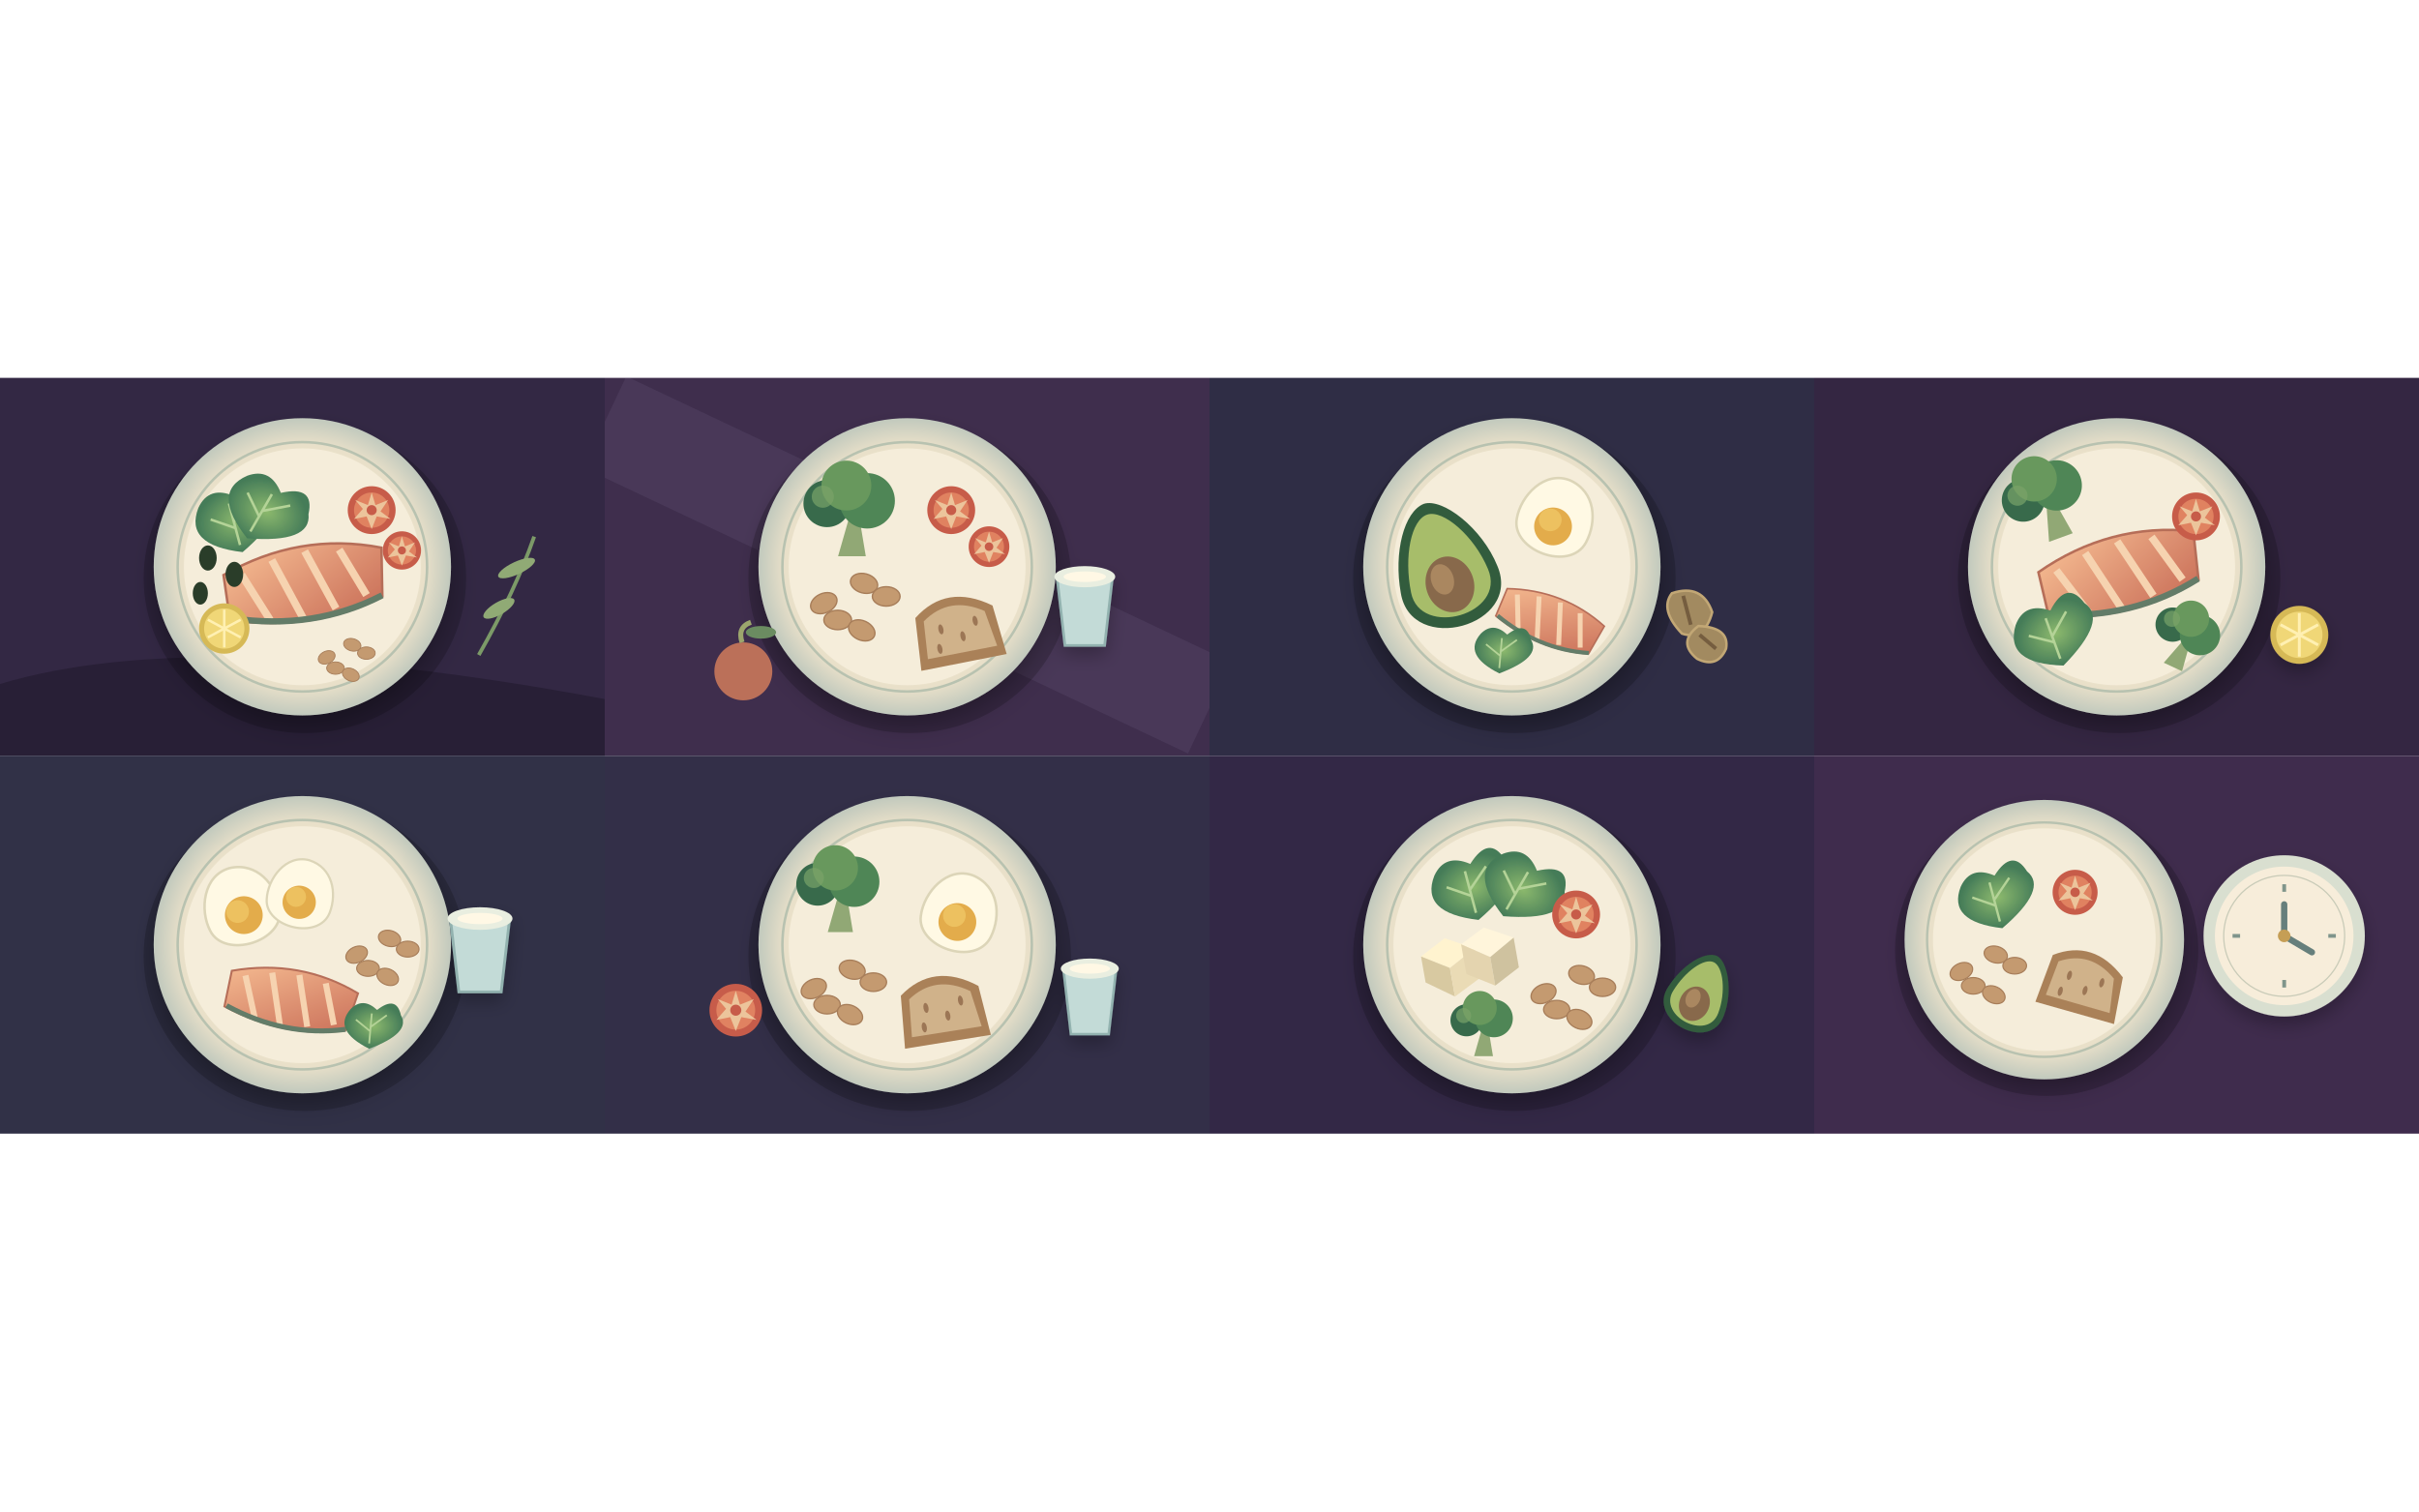
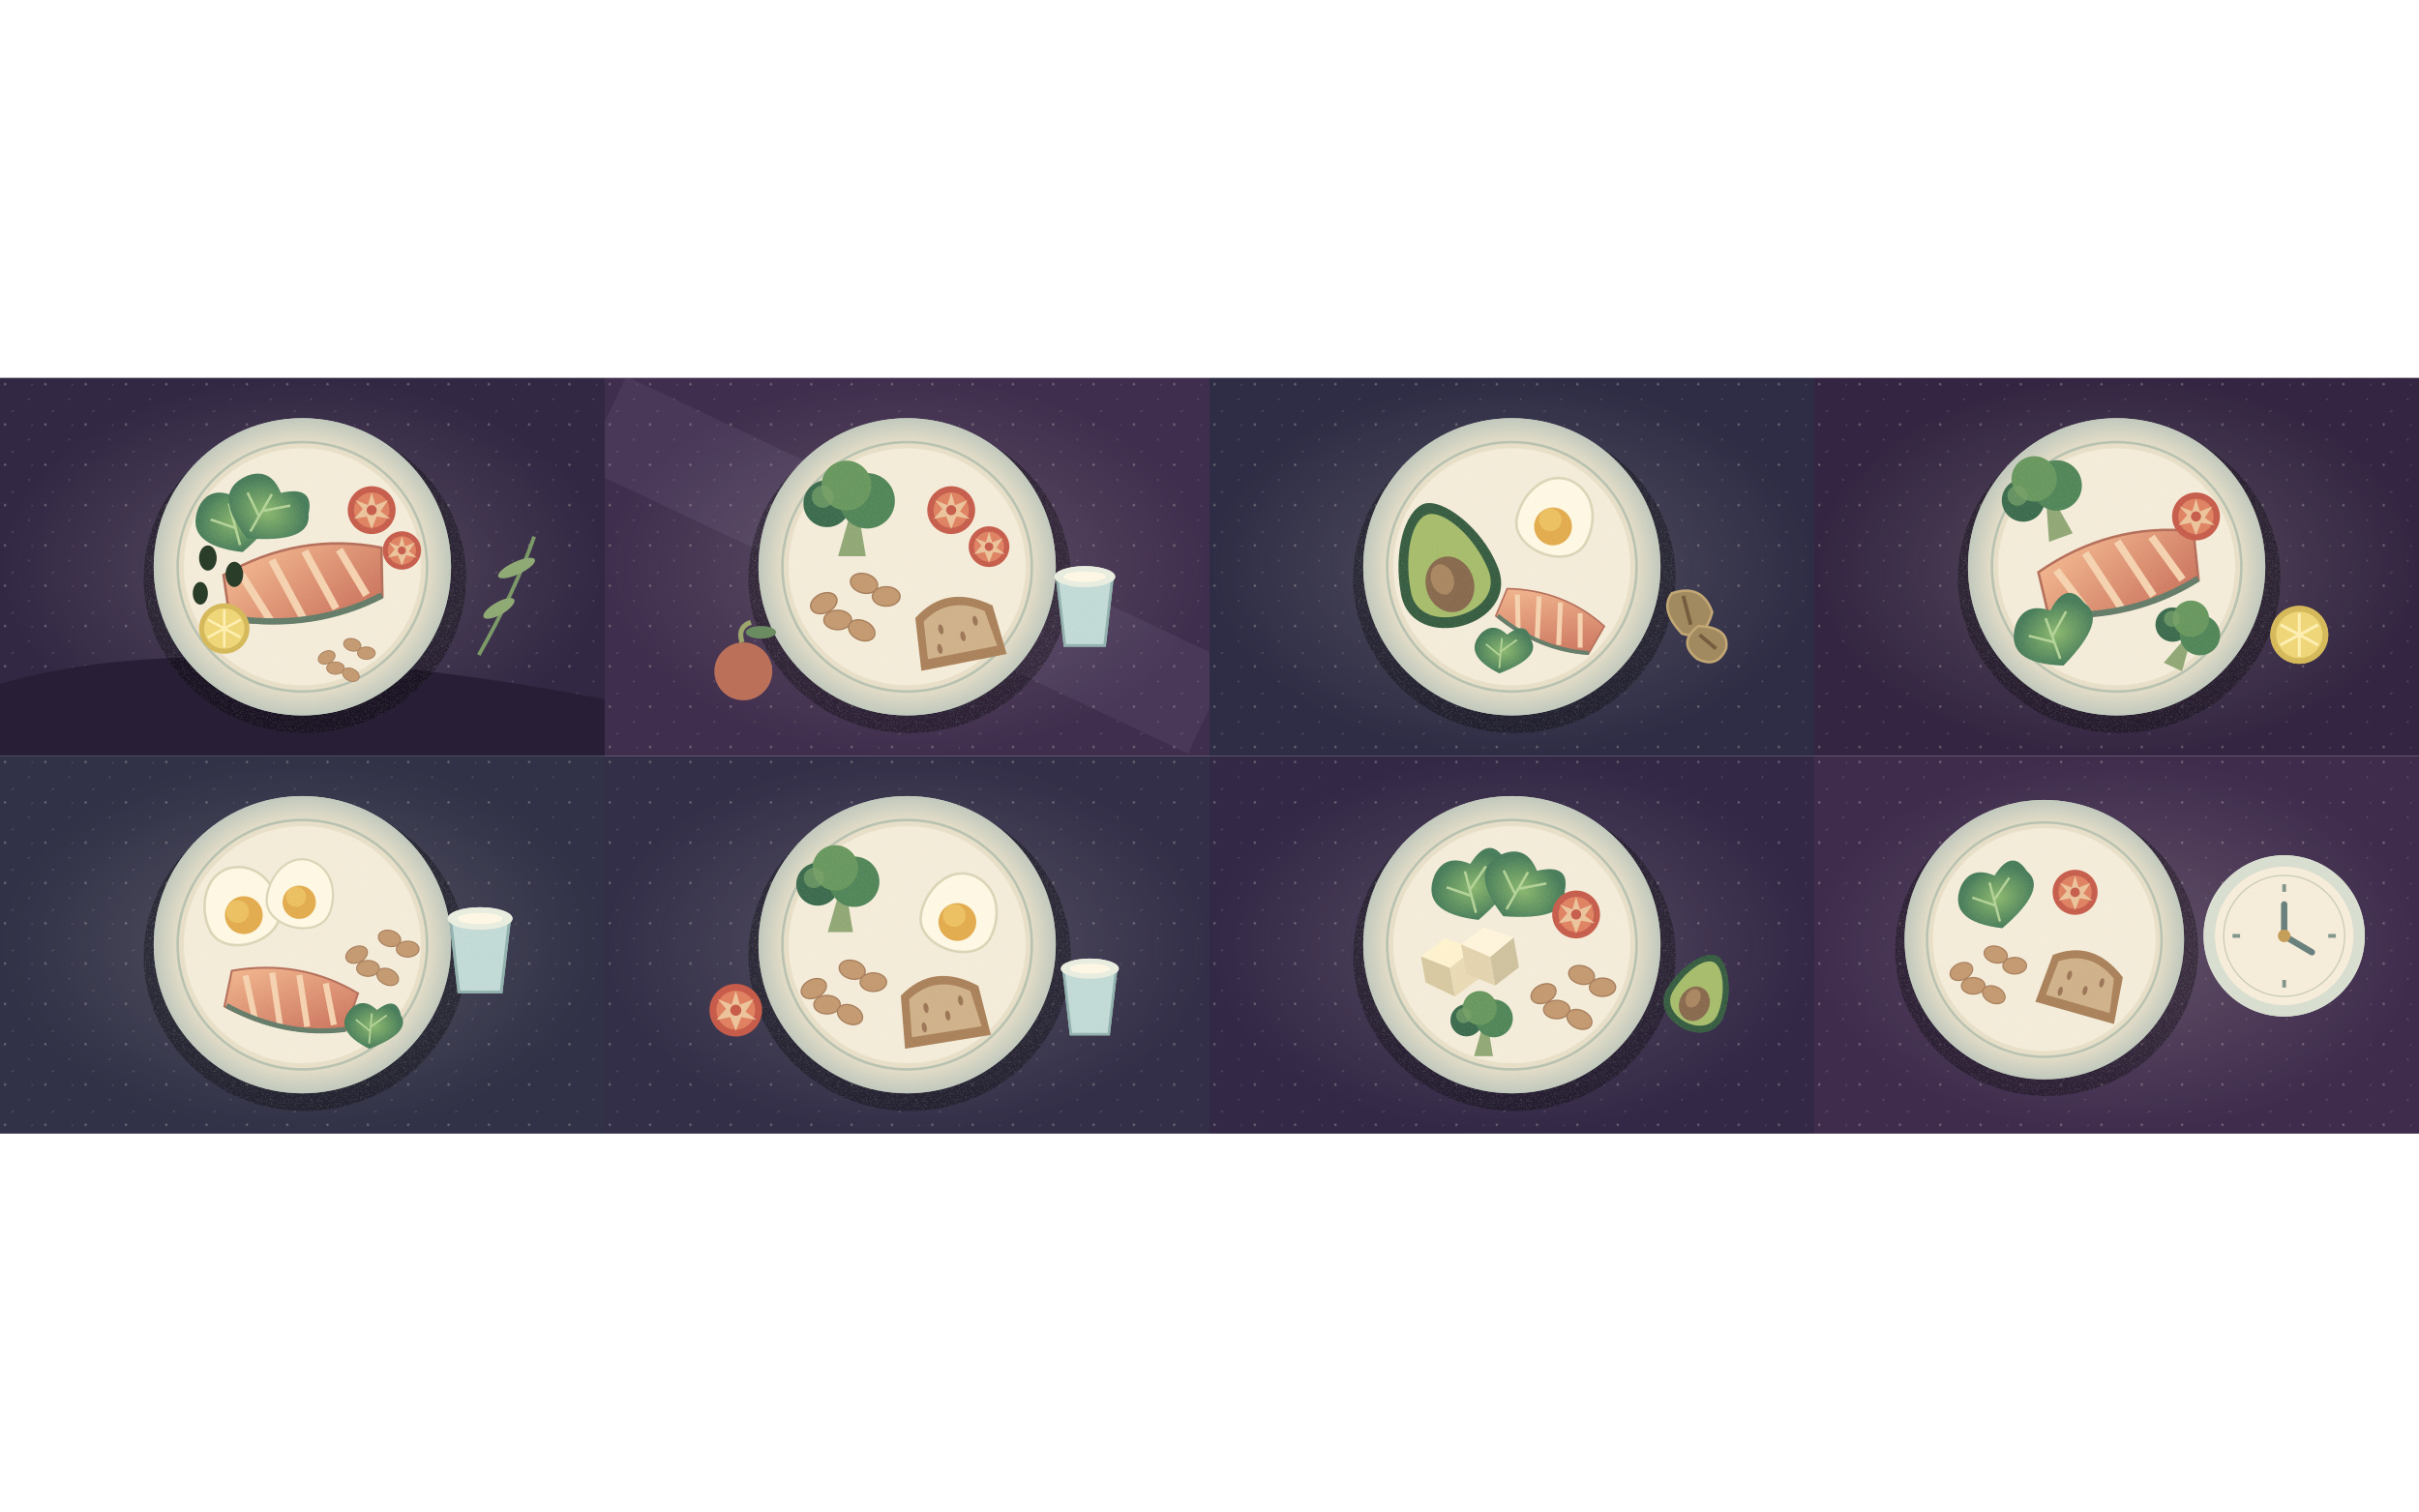
<svg xmlns="http://www.w3.org/2000/svg" width="480" height="300" viewBox="0 0 1920 600">
  <defs>
    <radialGradient id="plate-glaze">
      <stop stop-color="#fff8df" />
      <stop offset=".82" stop-color="#e9e0c9" />
      <stop offset="1" stop-color="#c1c9bd" />
    </radialGradient>
+     <radialGradient id="editorial-glow">
+       <stop stop-color="#f5edda" stop-opacity=".2" />
+       <stop offset=".68" stop-color="#f5edda" stop-opacity=".06" />
+       <stop offset="1" stop-color="#f5edda" stop-opacity="0" />
+     </radialGradient>
+     <pattern id="paper-grain" width="32" height="32" patternUnits="userSpaceOnUse">
+       <circle cx="4" cy="5" r="1" fill="#f5edda" opacity=".28" />
+       <circle cx="23" cy="17" r=".7" fill="#f5edda" opacity=".2" />
+       <path d="M9 27l2-1m14-20 1-1" stroke="#f5edda" stroke-width=".8" opacity=".18" />
+     </pattern>
    <radialGradient id="leaf-shade">
      <stop stop-color="#8cb96d" />
      <stop offset="1" stop-color="#447b58" />
    </radialGradient>
    <linearGradient id="fish-shade" x2="1" y2="1">
      <stop stop-color="#f5bb91" />
      <stop offset="1" stop-color="#c96e58" />
    </linearGradient>
    <filter id="food-shadow" x="-30%" y="-30%" width="160%" height="160%">
-       <feDropShadow dx="0" dy="7" stdDeviation="7" flood-color="#0b0a12" flood-opacity=".25" />
+       <feDropShadow dx="0" dy="7" stdDeviation="7" flood-color="#0b0a12" flood-opacity=".25" result="shadow" />
+       <feTurbulence type="fractalNoise" baseFrequency=".75" numOctaves="2" seed="8" result="grain" />
+       <feColorMatrix in="grain" type="saturate" values="0" result="mono" />
+       <feComponentTransfer in="mono" result="fine-grain">
+         <feFuncA type="table" tableValues="0 .11" />
+       </feComponentTransfer>
+       <feComposite in="fine-grain" in2="SourceGraphic" operator="in" result="grain-mask" />
+       <feBlend in="SourceGraphic" in2="grain-mask" mode="soft-light" result="textured" />
+       <feBlend in="shadow" in2="textured" mode="normal" />
    </filter>
    <symbol id="plate" viewBox="0 0 480 300">
      <ellipse cx="242" cy="159" rx="128" ry="123" fill="#000" opacity=".18" />
      <circle cx="240" cy="150" r="118" fill="url(#plate-glaze)" />
      <circle cx="240" cy="150" r="99" fill="none" stroke="#b8c2b0" stroke-width="2" />
      <circle cx="240" cy="150" r="94" fill="#f5edda" />
    </symbol>
    <g id="leaf">
      <path d="M0 28Q-42 7-21-17Q-7-31 9-16Q31-33 36-10Q48 10 0 28Z" fill="url(#leaf-shade)" />
      <path d="M0 22L3-12M1 8L-15-5M2 3L20-10" stroke="#b4d397" stroke-width="2" fill="none" />
    </g>
    <g id="tomato">
      <circle r="19" fill="#c75c4a" />
      <circle r="14" fill="#e08261" />
      <path d="M0-14L3-4L13-8L7 1L15 7L4 5L0 15L-4 5L-14 7L-7-1L-13-8L-3-4Z" fill="#ecc49b" />
      <circle r="4" fill="#c75c4a" />
    </g>
    <g id="egg">
      <path d="M0-33C-22-33-32-7-28 11C-23 36 27 35 30 8C32-11 22-32 0-33Z" fill="#fff9e4" stroke="#dcd5b8" stroke-width="2" />
      <circle cx="1" cy="6" r="15" fill="#e3ac4b" />
      <circle cx="-3" cy="2" r="9" fill="#f0c766" opacity=".8" />
    </g>
    <g id="avocado">
      <path d="M0-46C-15-45-31-20-35 9C-42 54 40 58 36 12C34-17 14-46 0-46Z" fill="#315c3e" />
      <path d="M0-38C-12-38-25-15-28 11C-32 44 32 47 29 12C27-13 12-38 0-38Z" fill="#a7bd6a" />
      <ellipse cy="14" rx="17" ry="20" fill="#88694c" />
      <ellipse cx="-4" cy="9" rx="8" ry="11" fill="#aa8760" />
    </g>
    <g id="fish">
      <path d="M-62-23Q4-43 65-16L57 22Q-2 37-65 13Z" fill="url(#fish-shade)" stroke="#b66e59" stroke-width="2" />
      <path d="M-48-20L-34 20M-22-26L-8 25M5-27L19 23M32-22L45 18" stroke="#f6d3b0" stroke-width="6" fill="none" />
      <path d="M-63 12Q-2 36 57 21" stroke="#647b68" stroke-width="5" fill="none" />
    </g>
    <g id="broccoli">
      <path d="M0-2L-8 26L12 26L7-4" fill="#91a875" />
      <circle cx="-16" cy="-12" r="17" fill="#376b4c" />
      <circle cx="13" cy="-14" r="20" fill="#4f8656" />
      <circle cx="-2" cy="-25" r="18" fill="#67985d" />
      <circle cx="-19" cy="-17" r="8" fill="#79a368" opacity=".7" />
    </g>
    <g id="beans" fill="#c49a70" stroke="#a77d59" stroke-width="1">
      <ellipse cx="-19" cy="-9" rx="10" ry="7" transform="rotate(-25)" />
      <ellipse cx="4" cy="-16" rx="10" ry="7" transform="rotate(15)" />
      <ellipse cx="24" cy="-5" rx="10" ry="7" />
      <ellipse cx="-11" cy="12" rx="10" ry="7" />
      <ellipse cx="14" cy="15" rx="10" ry="7" transform="rotate(25)" />
    </g>
    <g id="grains">
      <path d="M-34 22L-30-20Q0-42 32-17L35 23Z" fill="#aa8159" />
      <path d="M-27 14L-24-16Q0-32 25-14L29 15Z" fill="#d0b28a" />
      <g fill="#9c7655">
        <ellipse cx="-12" cy="-7" rx="2" ry="4" />
        <ellipse cx="4" cy="2" rx="2" ry="4" />
        <ellipse cx="16" cy="-8" rx="2" ry="4" />
        <ellipse cx="-16" cy="8" rx="2" ry="4" />
      </g>
    </g>
    <g id="yogurt">
      <path d="M-21-23H21L15 29H-15Z" fill="#c3dbd7" stroke="#92b2af" stroke-width="2" />
      <ellipse cy="-23" rx="23" ry="8" fill="#e9eee0" />
      <ellipse cy="-23" rx="16" ry="4" fill="#fff8e5" />
    </g>
    <g id="tofu">
      <path d="M-30-9L-9-20L13-8L-9 4Z" fill="#fff3cf" />
      <path d="M-30-9L-9 4V27L-30 12Z" fill="#d8c9a1" />
      <path d="M-9 4L13-8V16L-9 27Z" fill="#eadbb5" />
      <path d="M3-13L23-23L45-11L24 1Z" fill="#fff5db" />
      <path d="M3-13L24 1V24L3 11Z" fill="#e4d4af" />
      <path d="M24 1L45-11V13L24 24Z" fill="#cfc29f" />
    </g>
    <g id="lemon">
      <circle r="20" fill="#d6b957" />
      <circle r="16" fill="#f0d777" />
      <path d="M0-15V15M-13-7L13 7M-13 7L13-7" stroke="#fff0b2" stroke-width="2" />
    </g>
  </defs>
  <symbol id="mediterranean" viewBox="0 0 480 300">
    <rect width="480" height="300" fill="#332844" />
+     <rect width="480" height="300" fill="url(#editorial-glow)" />
+     <rect width="480" height="300" fill="url(#paper-grain)" />
    <path d="M0 243Q160 195 480 255V300H0" fill="#281f36" />
    <g filter="url(#food-shadow)">
      <use href="#plate" width="480" height="300" />
      <use href="#leaf" transform="translate(183 112) rotate(-20)" />
      <use href="#leaf" transform="translate(208 102) rotate(25)" />
      <use href="#fish" transform="translate(243 165) rotate(-13)" />
      <use href="#tomato" transform="translate(295 105)" />
      <use href="#tomato" transform="translate(319 137) scale(.8)" />
      <use href="#lemon" transform="translate(178 199)" />
      <use href="#beans" transform="translate(274 222) scale(.7)" />
    </g>
    <g fill="#2a3d29">
      <ellipse cx="165" cy="143" rx="7" ry="10" />
      <ellipse cx="186" cy="156" rx="7" ry="10" />
      <ellipse cx="159" cy="171" rx="6" ry="9" />
    </g>
    <path d="M380 220Q409 169 424 126" stroke="#7c9a68" stroke-width="3" fill="none" />
    <g fill="#90aa75">
      <ellipse cx="396" cy="183" rx="14" ry="5" transform="rotate(-30 396 183)" />
      <ellipse cx="410" cy="151" rx="16" ry="5" transform="rotate(-25 410 151)" />
    </g>
  </symbol>
  <symbol id="dash" viewBox="0 0 480 300">
    <rect width="480" height="300" fill="#3f2e4d" />
+     <rect width="480" height="300" fill="url(#editorial-glow)" />
+     <rect width="480" height="300" fill="url(#paper-grain)" />
    <path d="M0 35L480 262" stroke="#a99cc0" stroke-opacity=".1" stroke-width="80" />
    <g filter="url(#food-shadow)">
      <use href="#plate" width="480" height="300" />
      <use href="#broccoli" transform="translate(194 113) scale(1.1)" />
      <use href="#tomato" transform="translate(275 105)" />
      <use href="#tomato" transform="translate(305 134) scale(.85)" />
      <use href="#beans" transform="translate(197 179) scale(1.1)" />
      <use href="#grains" transform="translate(280 204) rotate(-12)" />
      <use href="#yogurt" transform="translate(381 182) scale(1.05)" />
    </g>
    <circle cx="110" cy="233" r="23" fill="#bb7059" />
    <path d="M109 210Q105 198 116 194" stroke="#9ca66d" stroke-width="4" fill="none" />
    <ellipse cx="124" cy="202" rx="12" ry="5" fill="#6b8c61" />
  </symbol>
  <symbol id="ketogenic" viewBox="0 0 480 300">
    <rect width="480" height="300" fill="#2f2d45" />
+     <rect width="480" height="300" fill="url(#editorial-glow)" />
+     <rect width="480" height="300" fill="url(#paper-grain)" />
    <g filter="url(#food-shadow)">
      <use href="#plate" width="480" height="300" />
      <use href="#avocado" transform="translate(186 149) rotate(-18) scale(1.12)" />
      <use href="#egg" transform="translate(274 112) rotate(22)" />
      <use href="#fish" transform="translate(270 194) rotate(18) scale(.65)" />
      <use href="#leaf" transform="translate(230 215) scale(.7)" />
    </g>
    <g fill="#a28a60" stroke="#c2a775" stroke-width="2">
      <path d="M375 203Q357 184 367 171Q391 163 399 186Q393 209 375 203Z" />
      <path d="M387 223Q371 210 388 197Q413 198 410 215Q403 231 387 223Z" />
    </g>
    <path d="M376 173L382 196M389 204L402 215" stroke="#755d3f" stroke-width="3" />
  </symbol>
  <symbol id="low-carb" viewBox="0 0 480 300">
    <rect width="480" height="300" fill="#342642" />
+     <rect width="480" height="300" fill="url(#editorial-glow)" />
+     <rect width="480" height="300" fill="url(#paper-grain)" />
    <g filter="url(#food-shadow)">
      <use href="#plate" width="480" height="300" />
      <use href="#fish" transform="translate(244 157) rotate(-18)" />
      <use href="#broccoli" transform="translate(185 103) rotate(-20)" />
      <use href="#broccoli" transform="translate(292 210) rotate(25) scale(.8)" />
      <use href="#tomato" transform="translate(303 110)" />
      <use href="#leaf" transform="translate(186 203) rotate(-25)" />
      <use href="#lemon" transform="translate(385 204) scale(1.15)" />
    </g>
  </symbol>
  <symbol id="high-protein" viewBox="0 0 480 300">
    <rect width="480" height="300" fill="#313147" />
+     <rect width="480" height="300" fill="url(#editorial-glow)" />
+     <rect width="480" height="300" fill="url(#paper-grain)" />
    <g filter="url(#food-shadow)">
      <use href="#plate" width="480" height="300" />
      <use href="#egg" transform="translate(191 121) rotate(-15)" />
      <use href="#egg" transform="translate(238 111) rotate(15) scale(.88)" />
      <use href="#fish" transform="translate(231 195) rotate(7) scale(.8)" />
      <use href="#beans" transform="translate(302 158) scale(.9)" />
      <use href="#leaf" transform="translate(293 213) scale(.7)" />
      <use href="#yogurt" transform="translate(381 155) scale(1.12)" />
    </g>
  </symbol>
  <symbol id="vegetarian" viewBox="0 0 480 300">
    <rect width="480" height="300" fill="#332f48" />
+     <rect width="480" height="300" fill="url(#editorial-glow)" />
+     <rect width="480" height="300" fill="url(#paper-grain)" />
    <g filter="url(#food-shadow)">
      <use href="#plate" width="480" height="300" />
      <use href="#broccoli" transform="translate(185 114)" />
      <use href="#egg" transform="translate(281 126) rotate(20)" />
      <use href="#beans" transform="translate(188 185) scale(1.05)" />
      <use href="#grains" transform="translate(268 205) rotate(-10)" />
      <use href="#yogurt" transform="translate(385 192)" />
    </g>
    <use href="#tomato" transform="translate(104 202) scale(1.1)" />
  </symbol>
  <symbol id="vegan" viewBox="0 0 480 300">
    <rect width="480" height="300" fill="#332846" />
+     <rect width="480" height="300" fill="url(#editorial-glow)" />
+     <rect width="480" height="300" fill="url(#paper-grain)" />
    <g filter="url(#food-shadow)">
      <use href="#plate" width="480" height="300" />
      <use href="#leaf" transform="translate(204 104) rotate(-20)" />
      <use href="#leaf" transform="translate(245 102) rotate(25)" />
      <use href="#tofu" transform="translate(199 163) rotate(-10)" />
      <use href="#beans" transform="translate(287 189) scale(1.04)" />
      <use href="#tomato" transform="translate(291 126)" />
      <use href="#broccoli" transform="translate(216 219) scale(.75)" />
      <use href="#avocado" transform="translate(389 188) rotate(25) scale(.7)" />
    </g>
  </symbol>
  <symbol id="intermittent-fasting" viewBox="0 0 480 300">
    <rect width="480" height="300" fill="#3f2c4d" />
+     <rect width="480" height="300" fill="url(#editorial-glow)" />
+     <rect width="480" height="300" fill="url(#paper-grain)" />
    <g transform="translate(-43 5) scale(.94)" filter="url(#food-shadow)">
      <use href="#plate" width="480" height="300" />
      <use href="#leaf" transform="translate(195 114) rotate(-20)" />
      <use href="#tomato" transform="translate(266 110)" />
      <use href="#beans" transform="translate(191 177)" />
      <use href="#grains" transform="translate(271 190) rotate(15)" />
    </g>
    <g transform="translate(373 143)" filter="url(#food-shadow)">
      <circle r="64" fill="#d9dfd0" />
      <circle r="55" fill="#f7edda" />
      <circle r="48" fill="none" stroke="#c9cbb8" />
      <path d="M0-41V-35M41 0H35M0 41V35M-41 0H-35" stroke="#80958b" stroke-width="3" />
      <path d="M0-25V0L22 13" stroke="#667f7b" stroke-width="5" stroke-linecap="round" fill="none" />
      <circle r="5" fill="#c59e55" />
    </g>
  </symbol>
  <view id="view-mediterranean" viewBox="0 0 480 300" />
  <use href="#mediterranean" x="0" y="0" width="480" height="300" />
  <view id="view-dash" viewBox="480 0 480 300" />
  <use href="#dash" x="480" y="0" width="480" height="300" />
  <view id="view-ketogenic" viewBox="960 0 480 300" />
  <use href="#ketogenic" x="960" y="0" width="480" height="300" />
  <view id="view-low-carb" viewBox="1440 0 480 300" />
  <use href="#low-carb" x="1440" y="0" width="480" height="300" />
  <view id="view-high-protein" viewBox="0 300 480 300" />
  <use href="#high-protein" x="0" y="300" width="480" height="300" />
  <view id="view-vegetarian" viewBox="480 300 480 300" />
  <use href="#vegetarian" x="480" y="300" width="480" height="300" />
  <view id="view-vegan" viewBox="960 300 480 300" />
  <use href="#vegan" x="960" y="300" width="480" height="300" />
  <view id="view-intermittent-fasting" viewBox="1440 300 480 300" />
  <use href="#intermittent-fasting" x="1440" y="300" width="480" height="300" />
</svg>
